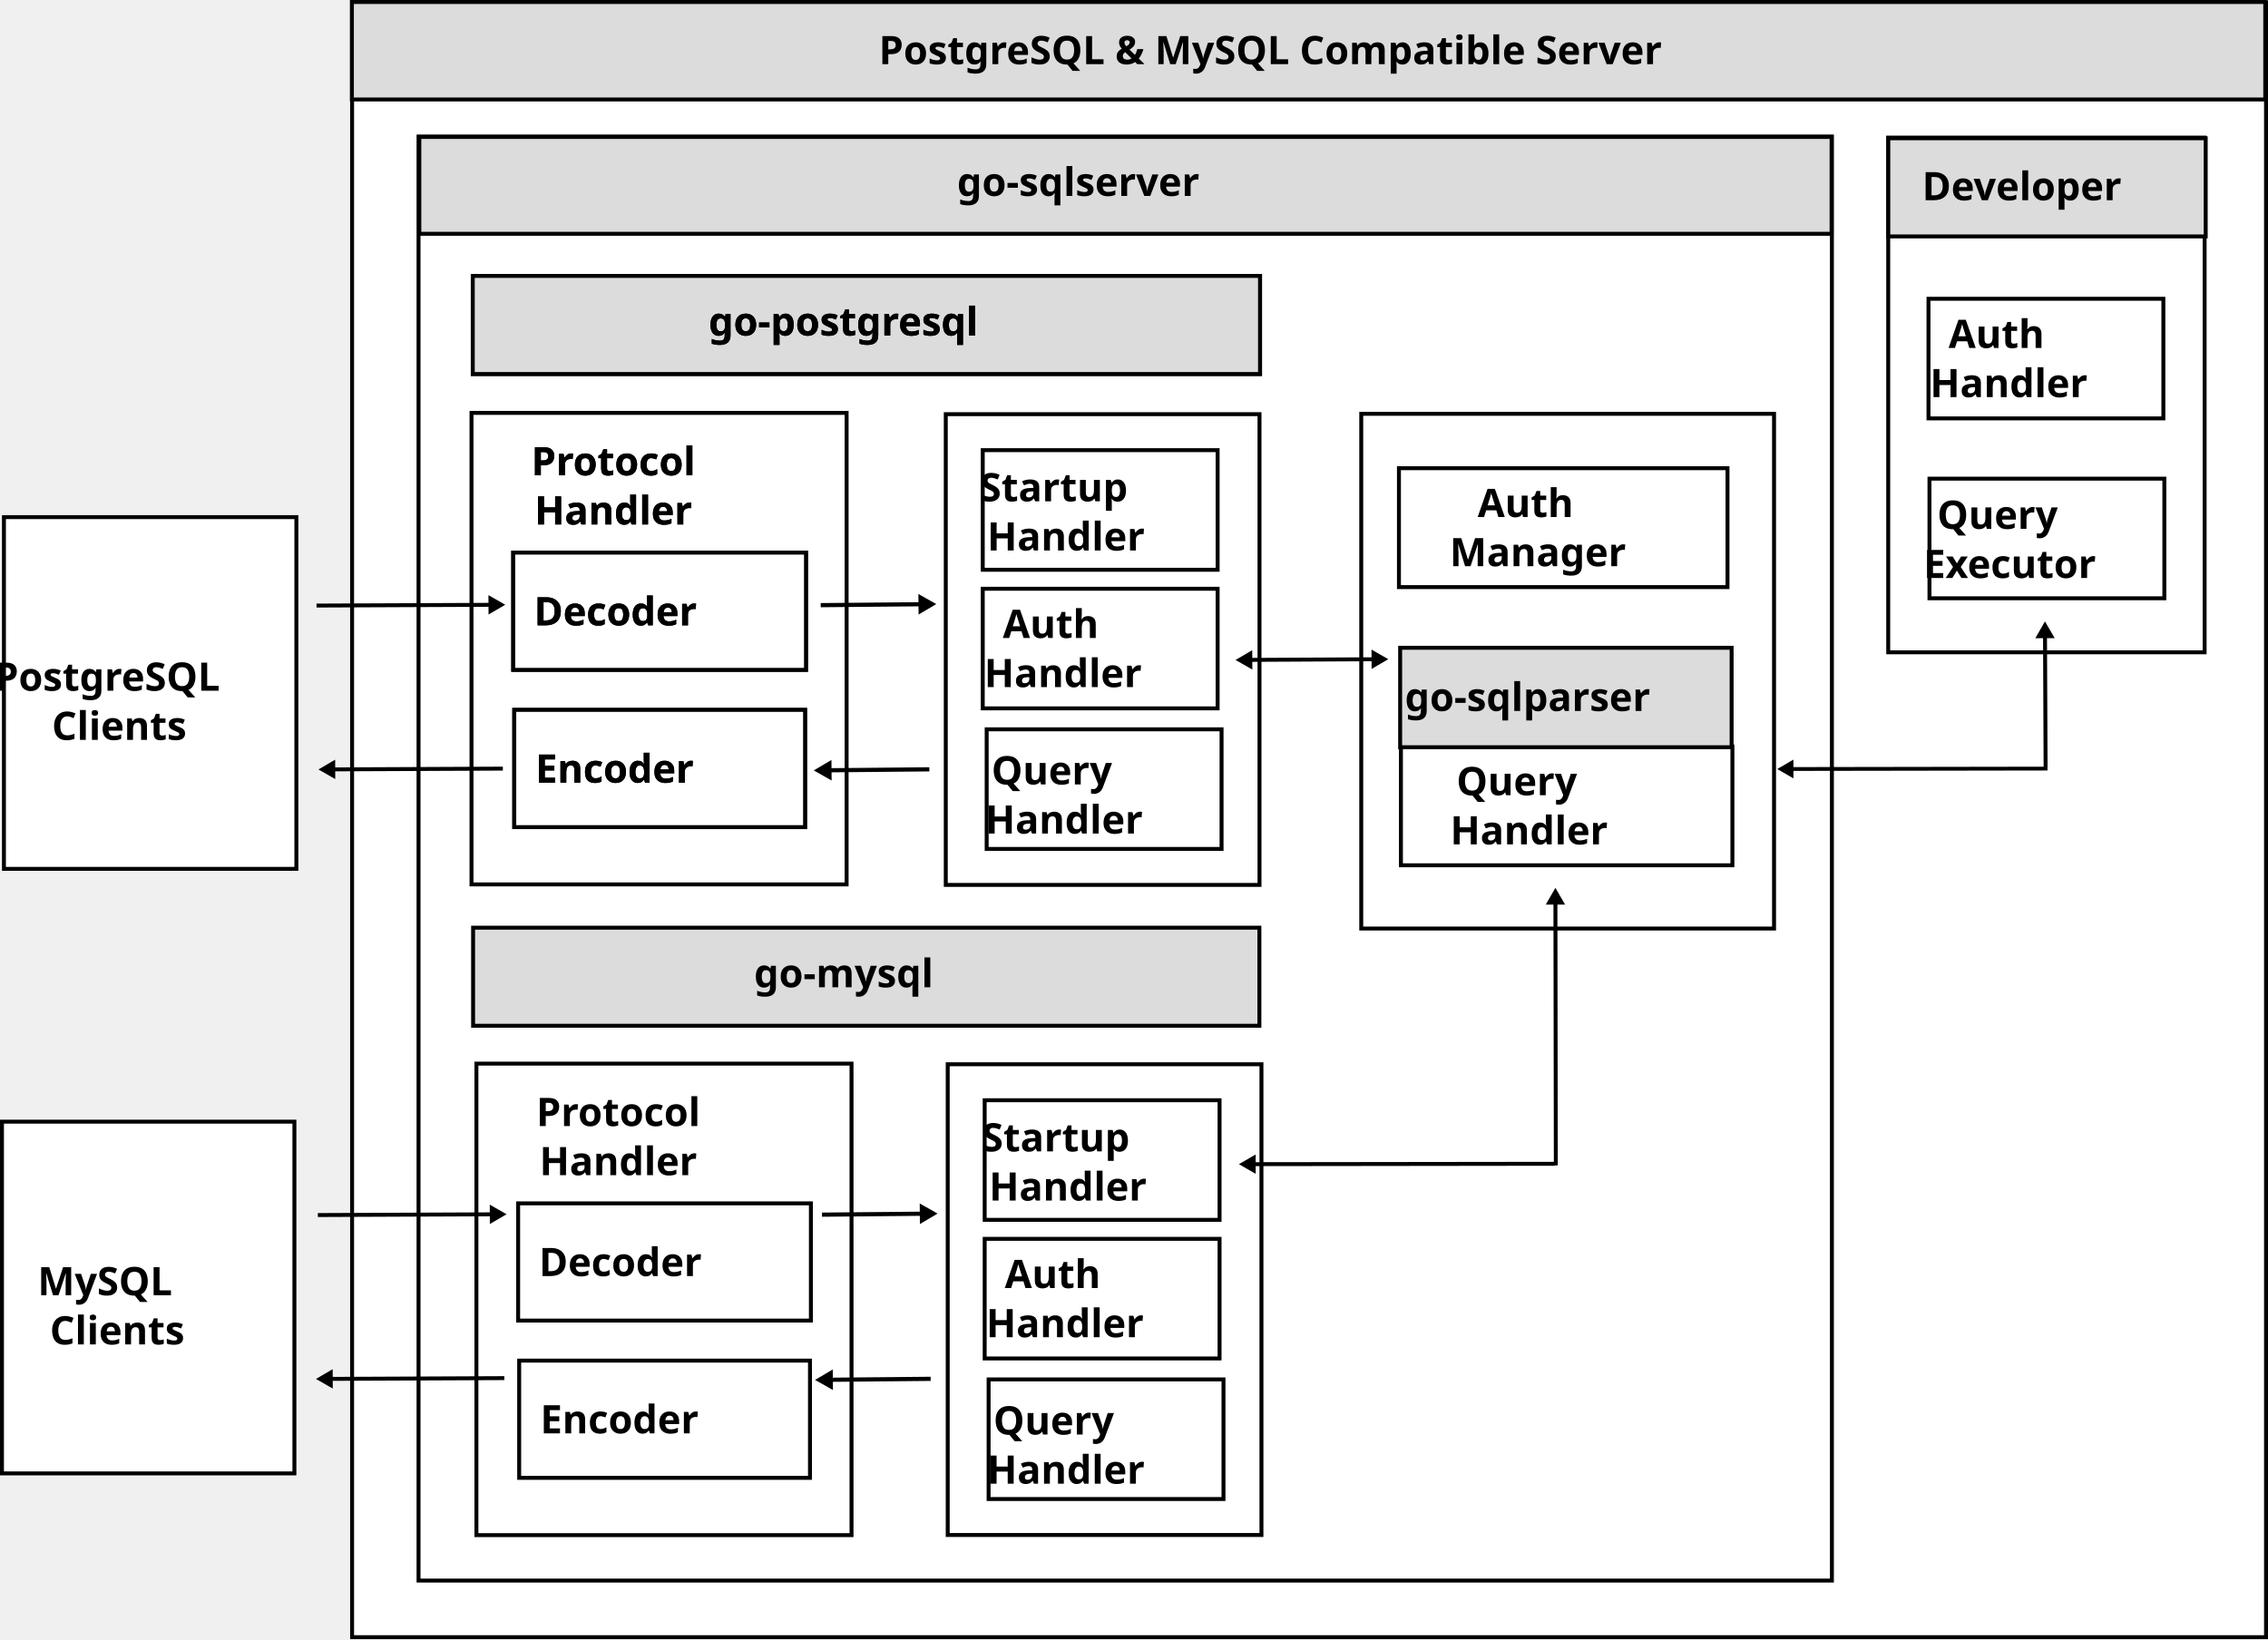
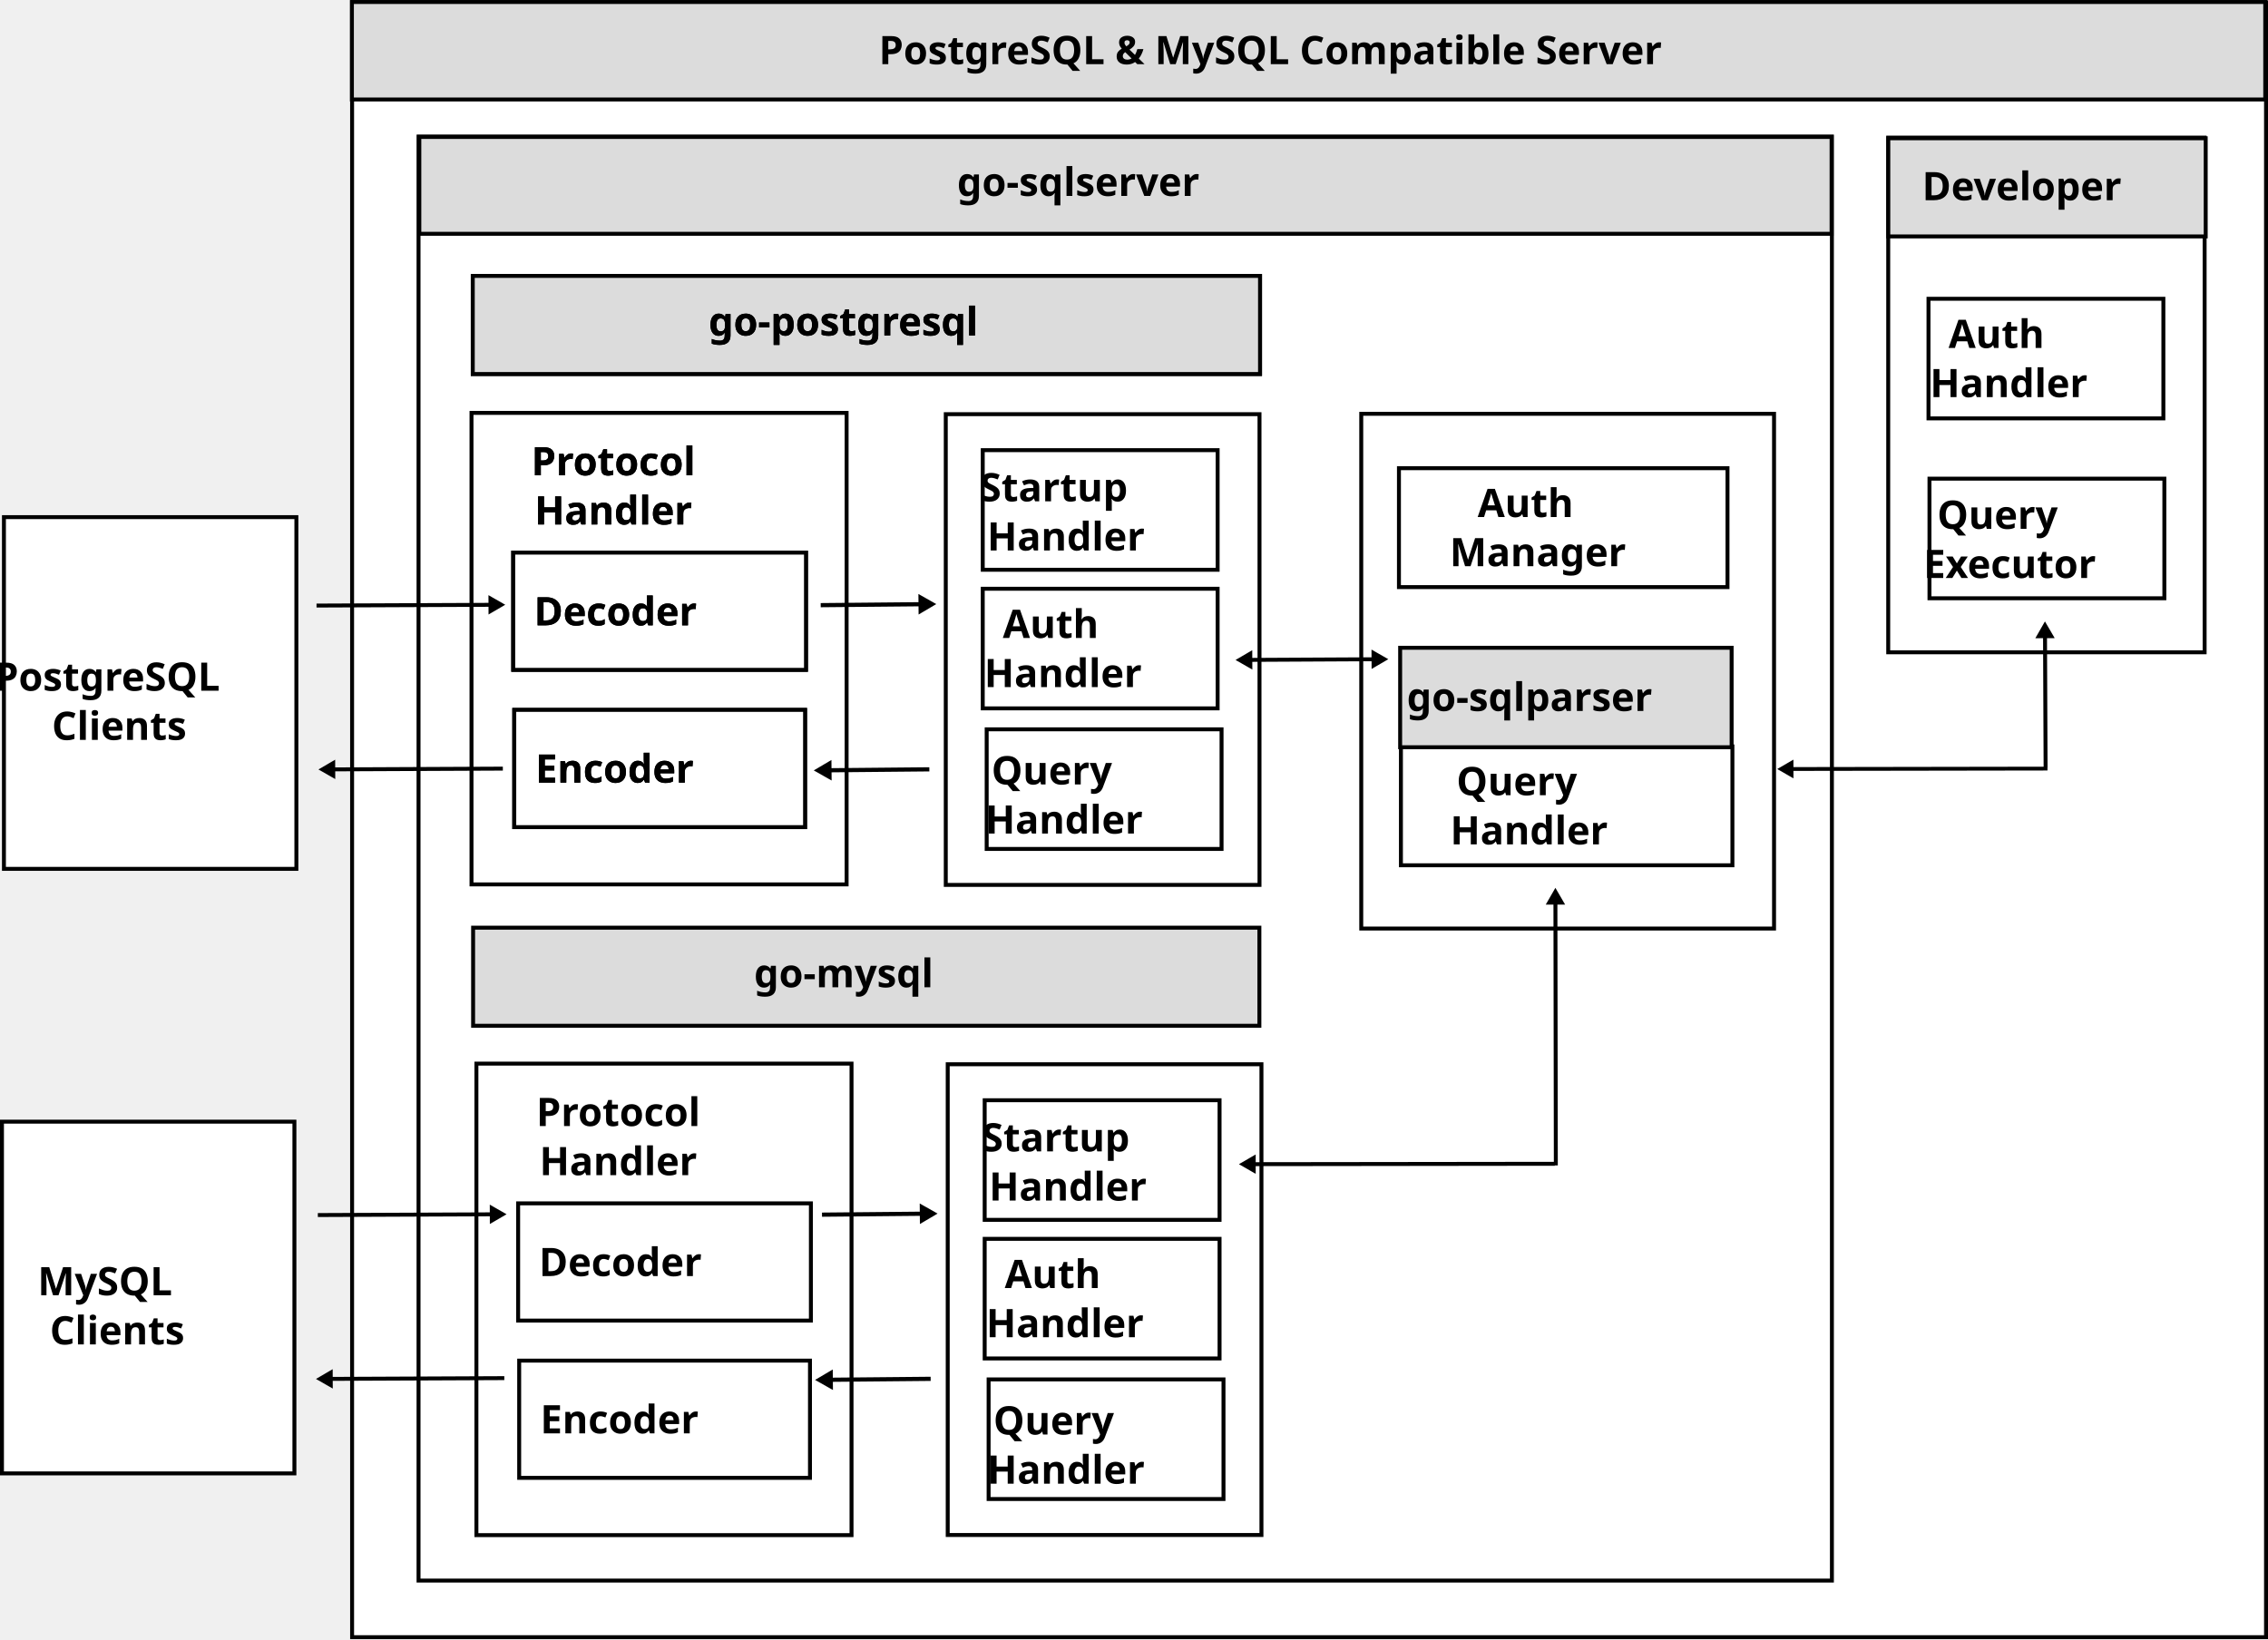
<svg xmlns="http://www.w3.org/2000/svg" width="576.743" height="416.882" id="svg2" version="1.1">
  <defs id="defs4">
    <marker style="overflow:visible" id="TriangleInM" refX="0" refY="0" orient="auto" viewBox="0 0 4.26 4.924" markerWidth="4.26" markerHeight="4.924" preserveAspectRatio="xMidYMid">
      <path transform="scale(-0.4)" style="fill:context-stroke;fill-rule:evenodd;stroke:context-stroke;stroke-width:1pt" d="M 5.77,0 -2.88,5 V -5 Z" id="path18279" />
    </marker>
    <marker style="overflow:visible" id="TriangleOutM" refX="0" refY="0" orient="auto">
      <path transform="scale(0.4)" style="fill:context-stroke;fill-rule:evenodd;stroke:context-stroke;stroke-width:1pt" d="M 5.77,0 -2.88,5 V -5 Z" id="path18288" />
    </marker>
    <linearGradient id="linearGradient5205">
      <stop style="stop-color:#370000;stop-opacity:1;" offset="0" id="stop5207" />
    </linearGradient>
    <linearGradient id="linearGradient5205-7">
      <stop id="stop5207-1" offset="0" style="stop-color:#370000;stop-opacity:1;" />
    </linearGradient>
    <linearGradient id="linearGradient5205-9">
      <stop id="stop5207-5" offset="0" style="stop-color:#370000;stop-opacity:1;" />
    </linearGradient>
    <linearGradient id="linearGradient5205-0">
      <stop id="stop5207-6" offset="0" style="stop-color:#370000;stop-opacity:1;" />
    </linearGradient>
    <linearGradient id="linearGradient5205-1">
      <stop id="stop5207-8" offset="0" style="stop-color:#370000;stop-opacity:1;" />
    </linearGradient>
    <linearGradient id="linearGradient5205-5">
      <stop id="stop5207-4" offset="0" style="stop-color:#370000;stop-opacity:1;" />
    </linearGradient>
    <linearGradient id="linearGradient5205-3">
      <stop id="stop5207-83" offset="0" style="stop-color:#370000;stop-opacity:1;" />
    </linearGradient>
    <marker style="overflow:visible" id="TriangleOutM-9" refX="0" refY="0" orient="auto">
      <path transform="scale(0.4)" style="fill:context-stroke;fill-rule:evenodd;stroke:context-stroke;stroke-width:1pt" d="M 5.77,0 -2.88,5 V -5 Z" id="path18288-3" />
    </marker>
    <marker style="overflow:visible" id="TriangleInM-8" refX="0" refY="0" orient="auto" viewBox="0 0 4.26 4.924" markerWidth="4.26" markerHeight="4.924" preserveAspectRatio="xMidYMid">
      <path transform="scale(-0.4)" style="fill:context-stroke;fill-rule:evenodd;stroke:context-stroke;stroke-width:1pt" d="M 5.77,0 -2.88,5 V -5 Z" id="path18279-0" />
    </marker>
  </defs>
  <g id="layer2" transform="translate(156.4483,51.32281)" style="display:inline">
    <rect y="-50.738" x="-66.912" height="415.798" width="486.706" id="rect9" style="fill:#ffffff;fill-opacity:1;stroke:#000000;stroke-width:1;stroke-miterlimit:2.154;stroke-dasharray:none;stroke-opacity:1" />
    <rect y="-16.325" x="323.719" height="130.901" width="80.459" id="rect4" style="fill:#ffffff;fill-opacity:1;stroke:#000000;stroke-width:1;stroke-miterlimit:2.154;stroke-dasharray:none;stroke-opacity:1" />
    <rect y="-16.592" x="-50.016" height="367.255" width="359.413" id="rect18008" style="fill:#ffffff;fill-opacity:1;stroke:#000000;stroke-width:1;stroke-miterlimit:2.154;stroke-dasharray:none;stroke-opacity:1" />
    <rect y="53.688" x="-36.548" height="119.919" width="95.389" id="rect3109" style="fill:#ffffff;fill-opacity:1;stroke:#000000;stroke-width:1;stroke-miterlimit:2.154;stroke-dasharray:none;stroke-opacity:1" />
    <rect y="18.85" x="-36.224" height="24.947" width="200.197" id="rect3129" style="fill:#dcdcdc;fill-opacity:1;stroke:#000000;stroke-width:1;stroke-miterlimit:2.154;stroke-dasharray:none;stroke-opacity:1" />
    <rect y="80.199" x="-155.448" height="89.455" width="74.367" id="rect3165" style="fill:#ffffff;fill-opacity:1;stroke:#000000;stroke-width:1;stroke-miterlimit:2.154;stroke-dasharray:none;stroke-opacity:1" />
    <rect y="54.014" x="84.058" height="119.722" width="79.78" id="rect14031" style="fill:#ffffff;fill-opacity:1;stroke:#000000;stroke-width:1;stroke-miterlimit:2.154;stroke-dasharray:none;stroke-opacity:1" />
    <rect y="-16.158" x="323.739" height="24.964" width="80.714" id="rect15257" style="fill:#dcdcdc;fill-opacity:1;stroke:#000000;stroke-width:1;stroke-miterlimit:2.154;stroke-dasharray:none;stroke-opacity:1" />
    <rect y="-50.815" x="-66.962" height="24.792" width="486.556" id="rect16225" style="fill:#dcdcdc;fill-opacity:1;stroke:#000000;stroke-width:1;stroke-miterlimit:2.154;stroke-dasharray:none;stroke-opacity:1" />
    <path style="fill:none;stroke:#000000;stroke-width:1.061px;stroke-linecap:butt;stroke-linejoin:miter;stroke-opacity:1;marker-end:url(#TriangleOutM)" d="m 52.253,102.587 26.375,-0.246" id="path18532" />
    <path style="fill:none;stroke:#000000;stroke-width:1;stroke-linecap:butt;stroke-linejoin:miter;stroke-miterlimit:4;stroke-dasharray:none;stroke-opacity:1;marker-end:url(#TriangleOutM)" d="m -75.957,102.687 45.149,-0.191" id="path18618" />
    <rect y="89.226" x="-25.936" height="29.813" width="74.445" id="rect5305" style="fill:#ffffff;fill-opacity:1;stroke:#000000;stroke-width:1;stroke-miterlimit:2.154;stroke-dasharray:none;stroke-opacity:1" />
    <rect y="129.224" x="-25.673" height="29.816" width="73.949" id="rect5315" style="fill:#ffffff;fill-opacity:1;stroke:#000000;stroke-width:1;stroke-miterlimit:2.154;stroke-dasharray:none;stroke-opacity:1" />
    <path style="fill:none;stroke:#000000;stroke-width:1;stroke-linecap:butt;stroke-linejoin:miter;stroke-miterlimit:4;stroke-dasharray:none;stroke-opacity:1;marker-start:url(#TriangleInM)" d="m -72.625,144.358 44.048,-0.198" id="path7881" />
    <path style="fill:none;stroke:#000000;stroke-width:1.061px;stroke-linecap:butt;stroke-linejoin:miter;stroke-opacity:1;marker-start:url(#TriangleInM)" d="m 53.503,144.587 26.375,-0.246" id="path2478" />
    <rect y="63.165" x="93.459" height="30.421" width="59.729" id="rect1" style="fill:#ffffff;fill-opacity:1;stroke:#000000;stroke-width:1;stroke-miterlimit:2.154;stroke-dasharray:none;stroke-opacity:1" />
    <rect y="98.415" x="93.459" height="30.421" width="59.729" id="rect2" style="fill:#ffffff;fill-opacity:1;stroke:#000000;stroke-width:1;stroke-miterlimit:2.154;stroke-dasharray:none;stroke-opacity:1" />
    <rect y="134.165" x="94.459" height="30.421" width="59.729" id="rect3" style="fill:#ffffff;fill-opacity:1;stroke:#000000;stroke-width:1;stroke-miterlimit:2.154;stroke-dasharray:none;stroke-opacity:1" />
    <rect y="24.665" x="333.959" height="30.421" width="59.729" id="rect6" style="fill:#ffffff;fill-opacity:1;stroke:#000000;stroke-width:1;stroke-miterlimit:2.154;stroke-dasharray:none;stroke-opacity:1" />
    <rect y="70.415" x="334.209" height="30.421" width="59.729" id="rect7" style="fill:#ffffff;fill-opacity:1;stroke:#000000;stroke-width:1;stroke-miterlimit:2.154;stroke-dasharray:none;stroke-opacity:1" />
    <rect y="184.613" x="-36.139" height="24.948" width="199.948" id="rect3129-4" style="display:inline;fill:#dcdcdc;fill-opacity:1;stroke:#000000;stroke-width:1;stroke-miterlimit:2.154;stroke-dasharray:none;stroke-opacity:1" />
    <text xml:space="preserve" style="font-style:normal;font-variant:normal;font-weight:normal;font-stretch:normal;line-height:0%;font-family:Arial;-inkscape-font-specification:Arial;text-align:center;letter-spacing:0px;word-spacing:0px;writing-mode:lr-tb;text-anchor:middle;display:inline;fill:#000000;fill-opacity:1;stroke:none;stroke-width:1;stroke-miterlimit:2.154;stroke-dasharray:none" x="66.438" y="199.763" id="text3131-9">
      <tspan y="199.763" x="66.438" id="tspan3133-7" style="font-style:normal;font-variant:normal;font-weight:bold;font-stretch:normal;font-size:10px;line-height:1.25;font-family:'Source Code Pro';-inkscape-font-specification:'Source Code Pro Bold';stroke-width:1;stroke-miterlimit:2.154;stroke-dasharray:none">go-mysql</tspan>
    </text>
    <rect y="219.35" x="84.552" height="119.722" width="79.78" id="rect14031-1" style="display:inline;fill:#ffffff;fill-opacity:1;stroke:#000000;stroke-width:1;stroke-miterlimit:2.154;stroke-dasharray:none;stroke-opacity:1" />
    <rect y="228.501" x="93.952" height="30.421" width="59.729" id="rect1-7" style="display:inline;fill:#ffffff;fill-opacity:1;stroke:#000000;stroke-width:1;stroke-miterlimit:2.154;stroke-dasharray:none;stroke-opacity:1" />
    <rect y="263.751" x="93.952" height="30.421" width="59.729" id="rect2-2" style="display:inline;fill:#ffffff;fill-opacity:1;stroke:#000000;stroke-width:1;stroke-miterlimit:2.154;stroke-dasharray:none;stroke-opacity:1" />
    <rect y="299.501" x="94.952" height="30.421" width="59.729" id="rect3-3" style="display:inline;fill:#ffffff;fill-opacity:1;stroke:#000000;stroke-width:1;stroke-miterlimit:2.154;stroke-dasharray:none;stroke-opacity:1" />
    <text id="text3125-6" y="241.513" x="122.92" style="font-style:normal;font-variant:normal;font-weight:bold;font-stretch:normal;line-height:0%;font-family:'Source Code Pro';-inkscape-font-specification:'Source Code Pro Bold';text-align:center;letter-spacing:0px;word-spacing:0px;writing-mode:lr-tb;text-anchor:middle;display:inline;fill:#000000;fill-opacity:1;stroke:none;stroke-width:1;stroke-miterlimit:2.154;stroke-dasharray:none" xml:space="preserve">
      <tspan id="tspan3127-5" y="241.513" x="122.92" style="font-size:10px;line-height:1.25">Startup</tspan>
      <tspan y="254.013" x="122.92" style="font-size:10px;line-height:1.25" id="tspan12849-5">Handler</tspan>
    </text>
    <text id="text2-8" y="276.263" x="122.17" style="font-style:normal;font-variant:normal;font-weight:bold;font-stretch:normal;line-height:0%;font-family:'Source Code Pro';-inkscape-font-specification:'Source Code Pro Bold';text-align:center;letter-spacing:0px;word-spacing:0px;writing-mode:lr-tb;text-anchor:middle;display:inline;fill:#000000;fill-opacity:1;stroke:none;stroke-width:1;stroke-miterlimit:2.154;stroke-dasharray:none" xml:space="preserve">
      <tspan id="tspan1-1" y="276.263" x="122.17" style="font-size:10px;line-height:1.25">Auth</tspan>
      <tspan y="288.763" x="122.17" style="font-size:10px;line-height:1.25" id="tspan2-4">Handler</tspan>
    </text>
    <text id="text4-7" y="313.513" x="122.42" style="font-style:normal;font-variant:normal;font-weight:bold;font-stretch:normal;line-height:0%;font-family:'Source Code Pro';-inkscape-font-specification:'Source Code Pro Bold';text-align:center;letter-spacing:0px;word-spacing:0px;writing-mode:lr-tb;text-anchor:middle;display:inline;fill:#000000;fill-opacity:1;stroke:none;stroke-width:1;stroke-miterlimit:2.154;stroke-dasharray:none" xml:space="preserve">
      <tspan id="tspan3-1" y="313.513" x="122.42" style="font-size:10px;line-height:1.25">Query</tspan>
      <tspan y="326.013" x="122.42" style="font-size:10px;line-height:1.25" id="tspan4-3">Handler</tspan>
    </text>
    <rect y="89.226" x="-25.936" height="29.813" width="74.445" id="rect5" style="fill:#ffffff;fill-opacity:1;stroke:#000000;stroke-width:1;stroke-miterlimit:2.154;stroke-dasharray:none;stroke-opacity:1" />
    <rect y="129.224" x="-25.673" height="29.816" width="73.949" id="rect8" style="fill:#ffffff;fill-opacity:1;stroke:#000000;stroke-width:1;stroke-miterlimit:2.154;stroke-dasharray:none;stroke-opacity:1" />
    <rect y="219.188" x="-35.298" height="119.919" width="95.389" id="rect22" style="fill:#ffffff;fill-opacity:1;stroke:#000000;stroke-width:1;stroke-miterlimit:2.154;stroke-dasharray:none;stroke-opacity:1" />
    <rect y="254.726" x="-24.686" height="29.813" width="74.445" id="rect23" style="fill:#ffffff;fill-opacity:1;stroke:#000000;stroke-width:1;stroke-miterlimit:2.154;stroke-dasharray:none;stroke-opacity:1" />
    <rect y="294.724" x="-24.423" height="29.816" width="73.949" id="rect24" style="fill:#ffffff;fill-opacity:1;stroke:#000000;stroke-width:1;stroke-miterlimit:2.154;stroke-dasharray:none;stroke-opacity:1" />
    <path style="display:inline;fill:none;stroke:#000000;stroke-width:1.061px;stroke-linecap:butt;stroke-linejoin:miter;stroke-opacity:1;marker-end:url(#TriangleOutM-9)" d="m 52.587,257.601 26.375,-0.246" id="path18532-9" />
    <path style="display:inline;fill:none;stroke:#000000;stroke-width:1;stroke-linecap:butt;stroke-linejoin:miter;stroke-miterlimit:4;stroke-dasharray:none;stroke-opacity:1;marker-end:url(#TriangleOutM-9)" d="m -75.622,257.7 45.149,-0.191" id="path18618-0" />
    <path style="display:inline;fill:none;stroke:#000000;stroke-width:1;stroke-linecap:butt;stroke-linejoin:miter;stroke-miterlimit:4;stroke-dasharray:none;stroke-opacity:1;marker-start:url(#TriangleInM-8)" d="m -73.257,299.371 45.053,-0.195" id="path7881-2" />
    <path style="display:inline;fill:none;stroke:#000000;stroke-width:1.061px;stroke-linecap:butt;stroke-linejoin:miter;stroke-opacity:1;marker-start:url(#TriangleInM-8)" d="m 53.837,299.601 26.375,-0.246" id="path2478-7" />
    <rect y="233.949" x="-155.948" height="89.455" width="74.367" id="rect33" style="fill:#ffffff;fill-opacity:1;stroke:#000000;stroke-width:1;stroke-miterlimit:2.154;stroke-dasharray:none;stroke-opacity:1" />
    <rect y="18.85" x="-36.224" height="24.947" width="200.197" id="rect35" style="fill:#dcdcdc;fill-opacity:1;stroke:#000000;stroke-width:1;stroke-miterlimit:2.154;stroke-dasharray:none;stroke-opacity:1" />
    <rect y="53.919" x="189.713" height="130.912" width="104.971" id="rect36" style="fill:#ffffff;fill-opacity:1;stroke:#000000;stroke-width:1;stroke-miterlimit:2.154;stroke-dasharray:none;stroke-opacity:1" />
    <rect y="67.754" x="199.298" height="30.241" width="83.55" id="rect38" style="fill:#ffffff;fill-opacity:1;stroke:#000000;stroke-width:1;stroke-miterlimit:2.154;stroke-dasharray:none;stroke-opacity:1" />
    <rect y="138.507" x="199.801" height="30.236" width="84.295" id="rect39" style="fill:#ffffff;fill-opacity:1;stroke:#000000;stroke-width:1;stroke-miterlimit:2.154;stroke-dasharray:none;stroke-opacity:1" />
    <rect y="113.426" x="199.603" height="25.295" width="84.295" id="rect44" style="fill:#dcdcdc;fill-opacity:1;stroke:#000000;stroke-width:1;stroke-miterlimit:2.154;stroke-dasharray:none;stroke-opacity:1" />
    <rect y="-16.49" x="-49.814" height="24.628" width="359.128" id="rect45" style="fill:#dcdcdc;fill-opacity:1;stroke:#000000;stroke-width:1;stroke-miterlimit:2.154;stroke-dasharray:none;stroke-opacity:1" />
    <path style="fill:none;stroke:#000000;stroke-width:1;stroke-linecap:butt;stroke-linejoin:miter;stroke-dasharray:none;stroke-opacity:1;marker-start:url(#TriangleInM);marker-end:url(#TriangleOutM)" d="m 160.588,116.511 33.163,-0.17" id="path18616" />
    <path style="fill:none;stroke:#000000;stroke-width:1;stroke-linecap:butt;stroke-linejoin:miter;stroke-dasharray:none;stroke-opacity:1;marker-start:url(#TriangleInM)" d="m 161.449,244.758 77.483,-0.096" id="path46" />
    <path style="fill:none;stroke:#000000;stroke-width:1;stroke-linecap:butt;stroke-linejoin:miter;stroke-dasharray:none;stroke-opacity:1;marker-end:url(#TriangleOutM)" d="m 239.193,245.077 -0.106,-67.755" id="path1" />
    <path style="fill:none;stroke:#000000;stroke-width:0.967;stroke-linecap:butt;stroke-linejoin:miter;stroke-dasharray:none;stroke-opacity:1;marker-start:url(#TriangleInM)" d="m 298.242,144.258 65.976,-0.105" id="path2" />
    <path style="fill:none;stroke:#000000;stroke-width:1;stroke-linecap:butt;stroke-linejoin:miter;stroke-dasharray:none;stroke-opacity:1;marker-end:url(#TriangleOutM)" d="m 363.739,143.935 -0.153,-34.371" id="path3" />
  </g>
  <g id="layer1" transform="translate(-29.55171,-147.0394)" style="display:inline">
    <text xml:space="preserve" style="font-style:normal;font-variant:normal;font-weight:bold;font-stretch:normal;line-height:0%;font-family:'Source Code Pro';-inkscape-font-specification:'Source Code Pro Bold';text-align:center;letter-spacing:0px;word-spacing:0px;writing-mode:lr-tb;text-anchor:middle;fill:#000000;fill-opacity:1;stroke:none;stroke-width:1;stroke-miterlimit:2.154;stroke-dasharray:none" x="196.456" y="267.921" id="text3115">
      <tspan x="196.456" y="267.921" style="font-size:10px;line-height:1.25" id="tspan6185">Protocol</tspan>
      <tspan x="196.456" y="280.421" style="font-size:10px;line-height:1.25" id="tspan13">Handler</tspan>
      <tspan x="196.456" y="292.921" style="font-size:10px;line-height:1.25" id="tspan11643" />
      <tspan x="196.456" y="299.746" style="font-size:10px;line-height:1.25" id="tspan5357" />
    </text>
    <text id="text3125" y="274.539" x="308.426" style="font-style:normal;font-variant:normal;font-weight:bold;font-stretch:normal;line-height:0%;font-family:'Source Code Pro';-inkscape-font-specification:'Source Code Pro Bold';text-align:center;letter-spacing:0px;word-spacing:0px;writing-mode:lr-tb;text-anchor:middle;fill:#000000;fill-opacity:1;stroke:none;stroke-width:1;stroke-miterlimit:2.154;stroke-dasharray:none" xml:space="preserve">
      <tspan id="tspan3127" y="274.539" x="308.426" style="font-size:10px;line-height:1.25">Startup</tspan>
      <tspan y="287.039" x="308.426" style="font-size:10px;line-height:1.25" id="tspan12849">Handler</tspan>
    </text>
    <text xml:space="preserve" style="font-style:normal;font-variant:normal;font-weight:normal;font-stretch:normal;line-height:0%;font-family:Arial;-inkscape-font-specification:Arial;text-align:center;letter-spacing:0px;word-spacing:0px;writing-mode:lr-tb;text-anchor:middle;fill:#000000;fill-opacity:1;stroke:none;stroke-width:1;stroke-miterlimit:2.154;stroke-dasharray:none" x="252.353" y="232.362" id="text3131">
      <tspan y="232.362" x="252.353" id="tspan3133" style="font-style:normal;font-variant:normal;font-weight:bold;font-stretch:normal;font-size:10px;line-height:1.25;font-family:'Source Code Pro';-inkscape-font-specification:'Source Code Pro Bold';stroke-width:1;stroke-miterlimit:2.154;stroke-dasharray:none">go-postgresql</tspan>
    </text>
    <text xml:space="preserve" style="font-style:normal;font-variant:normal;font-weight:bold;font-stretch:normal;line-height:0%;font-family:'Source Code Pro';-inkscape-font-specification:'Source Code Pro Bold';text-align:center;letter-spacing:0px;word-spacing:0px;writing-mode:lr-tb;text-anchor:middle;fill:#000000;fill-opacity:1;stroke:none;stroke-width:1;stroke-miterlimit:2.154;stroke-dasharray:none" x="67.662" y="322.715" id="text3169">
      <tspan x="67.662" y="322.715" id="tspan3167" style="font-size:10px;line-height:1.25">PostgreSQL</tspan>
      <tspan x="67.662" y="335.215" style="font-size:10px;line-height:1.25" id="tspan4611">Clients</tspan>
    </text>
    <text xml:space="preserve" style="font-style:normal;font-variant:normal;font-weight:normal;font-stretch:normal;line-height:0%;font-family:Arial;-inkscape-font-specification:Arial;text-align:center;letter-spacing:0px;word-spacing:0px;writing-mode:lr-tb;text-anchor:middle;fill:#000000;fill-opacity:1;stroke:none;stroke-width:1;stroke-miterlimit:2.154;stroke-dasharray:none" x="552.029" y="197.965" id="text15261">
      <tspan y="197.965" x="552.029" id="tspan15259" style="font-style:normal;font-variant:normal;font-weight:bold;font-stretch:normal;font-size:10px;line-height:1.25;font-family:'Source Code Pro';-inkscape-font-specification:'Source Code Pro Bold';stroke-width:1;stroke-miterlimit:2.154;stroke-dasharray:none">Developer</tspan>
    </text>
    <text xml:space="preserve" style="font-style:normal;font-variant:normal;font-weight:normal;font-stretch:normal;line-height:0%;font-family:Arial;-inkscape-font-specification:Arial;text-align:center;letter-spacing:0px;word-spacing:0px;writing-mode:lr-tb;text-anchor:middle;fill:#000000;fill-opacity:1;stroke:none;stroke-width:1;stroke-miterlimit:2.154;stroke-dasharray:none" x="360.941" y="163.362" id="text16229">
      <tspan y="163.362" x="360.941" id="tspan16227" style="font-style:normal;font-variant:normal;font-weight:bold;font-stretch:normal;font-size:10px;line-height:1.25;font-family:'Source Code Pro';-inkscape-font-specification:'Source Code Pro Bold';stroke-width:1;stroke-miterlimit:2.154;stroke-dasharray:none">PostgreSQL &amp; MySQL Compatible Server</tspan>
    </text>
    <text xml:space="preserve" style="font-style:normal;font-variant:normal;font-weight:bold;font-stretch:normal;line-height:0%;font-family:'Source Code Pro';-inkscape-font-specification:'Source Code Pro Bold';text-align:center;letter-spacing:0px;word-spacing:0px;writing-mode:lr-tb;text-anchor:middle;fill:#000000;fill-opacity:1;stroke:none;stroke-width:1;stroke-miterlimit:2.154;stroke-dasharray:none" x="196.985" y="293.583" id="text5313">
      <tspan x="196.985" y="293.583" style="font-size:10px;line-height:1.25" id="tspan5307" />
      <tspan x="196.985" y="306.083" style="font-size:10px;line-height:1.25" id="tspan5309">Decoder</tspan>
      <tspan x="196.985" y="312.907" style="font-size:10px;line-height:1.25" id="tspan5311" />
    </text>
    <text xml:space="preserve" style="font-style:normal;font-variant:normal;font-weight:bold;font-stretch:normal;line-height:0%;font-family:'Source Code Pro';-inkscape-font-specification:'Source Code Pro Bold';text-align:center;letter-spacing:0px;word-spacing:0px;writing-mode:lr-tb;text-anchor:middle;fill:#000000;fill-opacity:1;stroke:none;stroke-width:1;stroke-miterlimit:2.154;stroke-dasharray:none" x="196.75" y="333.583" id="text5323">
      <tspan x="196.75" y="333.583" style="font-size:10px;line-height:1.25" id="tspan5317" />
      <tspan x="196.75" y="346.083" style="font-size:10px;line-height:1.25" id="tspan5319">Encoder</tspan>
      <tspan x="196.75" y="352.907" style="font-size:10px;line-height:1.25" id="tspan5321" />
    </text>
    <text id="text2" y="309.289" x="307.676" style="font-style:normal;font-variant:normal;font-weight:bold;font-stretch:normal;line-height:0%;font-family:'Source Code Pro';-inkscape-font-specification:'Source Code Pro Bold';text-align:center;letter-spacing:0px;word-spacing:0px;writing-mode:lr-tb;text-anchor:middle;fill:#000000;fill-opacity:1;stroke:none;stroke-width:1;stroke-miterlimit:2.154;stroke-dasharray:none" xml:space="preserve">
      <tspan id="tspan1" y="309.289" x="307.676" style="font-size:10px;line-height:1.25">Auth</tspan>
      <tspan y="321.789" x="307.676" style="font-size:10px;line-height:1.25" id="tspan2">Handler</tspan>
    </text>
    <text id="text4" y="346.539" x="307.926" style="font-style:normal;font-variant:normal;font-weight:bold;font-stretch:normal;line-height:0%;font-family:'Source Code Pro';-inkscape-font-specification:'Source Code Pro Bold';text-align:center;letter-spacing:0px;word-spacing:0px;writing-mode:lr-tb;text-anchor:middle;fill:#000000;fill-opacity:1;stroke:none;stroke-width:1;stroke-miterlimit:2.154;stroke-dasharray:none" xml:space="preserve">
      <tspan id="tspan3" y="346.539" x="307.926" style="font-size:10px;line-height:1.25">Query</tspan>
      <tspan y="359.039" x="307.926" style="font-size:10px;line-height:1.25" id="tspan4">Handler</tspan>
    </text>
    <text id="text10" y="235.539" x="548.177" style="font-style:normal;font-variant:normal;font-weight:bold;font-stretch:normal;line-height:0%;font-family:'Source Code Pro';-inkscape-font-specification:'Source Code Pro Bold';text-align:center;letter-spacing:0px;word-spacing:0px;writing-mode:lr-tb;text-anchor:middle;fill:#000000;fill-opacity:1;stroke:none;stroke-width:1;stroke-miterlimit:2.154;stroke-dasharray:none" xml:space="preserve">
      <tspan id="tspan9" y="235.539" x="548.177" style="font-size:10px;line-height:1.25">Auth</tspan>
      <tspan y="248.039" x="548.177" style="font-size:10px;line-height:1.25" id="tspan10">Handler</tspan>
    </text>
    <text id="text12" y="281.539" x="548.427" style="font-style:normal;font-variant:normal;font-weight:bold;font-stretch:normal;line-height:0%;font-family:'Source Code Pro';-inkscape-font-specification:'Source Code Pro Bold';text-align:center;letter-spacing:0px;word-spacing:0px;writing-mode:lr-tb;text-anchor:middle;fill:#000000;fill-opacity:1;stroke:none;stroke-width:1;stroke-miterlimit:2.154;stroke-dasharray:none" xml:space="preserve">
      <tspan id="tspan11" y="281.539" x="548.427" style="font-size:10px;line-height:1.25">Query</tspan>
      <tspan y="294.039" x="548.427" style="font-size:10px;line-height:1.25" id="tspan12">Executor</tspan>
    </text>
    <text xml:space="preserve" style="font-style:normal;font-variant:normal;font-weight:bold;font-stretch:normal;line-height:0%;font-family:'Source Code Pro';-inkscape-font-specification:'Source Code Pro Bold';text-align:center;letter-spacing:0px;word-spacing:0px;writing-mode:lr-tb;text-anchor:middle;fill:#000000;fill-opacity:1;stroke:none;stroke-width:1;stroke-miterlimit:2.154;stroke-dasharray:none" x="196.456" y="267.921" id="text16">
      <tspan x="196.456" y="267.921" style="font-size:10px;line-height:1.25" id="tspan8">Protocol</tspan>
      <tspan x="196.456" y="280.421" style="font-size:10px;line-height:1.25" id="tspan14">Handler</tspan>
      <tspan x="196.456" y="292.921" style="font-size:10px;line-height:1.25" id="tspan15" />
      <tspan x="196.456" y="299.746" style="font-size:10px;line-height:1.25" id="tspan16" />
    </text>
    <text xml:space="preserve" style="font-style:normal;font-variant:normal;font-weight:bold;font-stretch:normal;line-height:0%;font-family:'Source Code Pro';-inkscape-font-specification:'Source Code Pro Bold';text-align:center;letter-spacing:0px;word-spacing:0px;writing-mode:lr-tb;text-anchor:middle;fill:#000000;fill-opacity:1;stroke:none;stroke-width:1;stroke-miterlimit:2.154;stroke-dasharray:none" x="196.985" y="293.583" id="text19">
      <tspan x="196.985" y="293.583" style="font-size:10px;line-height:1.25" id="tspan17" />
      <tspan x="196.985" y="306.083" style="font-size:10px;line-height:1.25" id="tspan18">Decoder</tspan>
      <tspan x="196.985" y="312.907" style="font-size:10px;line-height:1.25" id="tspan19" />
    </text>
    <text xml:space="preserve" style="font-style:normal;font-variant:normal;font-weight:bold;font-stretch:normal;line-height:0%;font-family:'Source Code Pro';-inkscape-font-specification:'Source Code Pro Bold';text-align:center;letter-spacing:0px;word-spacing:0px;writing-mode:lr-tb;text-anchor:middle;fill:#000000;fill-opacity:1;stroke:none;stroke-width:1;stroke-miterlimit:2.154;stroke-dasharray:none" x="196.75" y="333.583" id="text22">
      <tspan x="196.75" y="333.583" style="font-size:10px;line-height:1.25" id="tspan20" />
      <tspan x="196.75" y="346.083" style="font-size:10px;line-height:1.25" id="tspan21">Encoder</tspan>
      <tspan x="196.75" y="352.907" style="font-size:10px;line-height:1.25" id="tspan22" />
    </text>
    <text xml:space="preserve" style="font-style:normal;font-variant:normal;font-weight:bold;font-stretch:normal;line-height:0%;font-family:'Source Code Pro';-inkscape-font-specification:'Source Code Pro Bold';text-align:center;letter-spacing:0px;word-spacing:0px;writing-mode:lr-tb;text-anchor:middle;fill:#000000;fill-opacity:1;stroke:none;stroke-width:1;stroke-miterlimit:2.154;stroke-dasharray:none" x="197.706" y="433.421" id="text27">
      <tspan x="197.706" y="433.421" style="font-size:10px;line-height:1.25" id="tspan24">Protocol</tspan>
      <tspan x="197.706" y="445.921" style="font-size:10px;line-height:1.25" id="tspan25">Handler</tspan>
      <tspan x="197.706" y="458.421" style="font-size:10px;line-height:1.25" id="tspan26" />
      <tspan x="197.706" y="465.246" style="font-size:10px;line-height:1.25" id="tspan27" />
    </text>
    <text xml:space="preserve" style="font-style:normal;font-variant:normal;font-weight:bold;font-stretch:normal;line-height:0%;font-family:'Source Code Pro';-inkscape-font-specification:'Source Code Pro Bold';text-align:center;letter-spacing:0px;word-spacing:0px;writing-mode:lr-tb;text-anchor:middle;fill:#000000;fill-opacity:1;stroke:none;stroke-width:1;stroke-miterlimit:2.154;stroke-dasharray:none" x="198.235" y="459.083" id="text30">
      <tspan x="198.235" y="459.083" style="font-size:10px;line-height:1.25" id="tspan28" />
      <tspan x="198.235" y="471.583" style="font-size:10px;line-height:1.25" id="tspan29">Decoder</tspan>
      <tspan x="198.235" y="478.407" style="font-size:10px;line-height:1.25" id="tspan30" />
    </text>
    <text xml:space="preserve" style="font-style:normal;font-variant:normal;font-weight:bold;font-stretch:normal;line-height:0%;font-family:'Source Code Pro';-inkscape-font-specification:'Source Code Pro Bold';text-align:center;letter-spacing:0px;word-spacing:0px;writing-mode:lr-tb;text-anchor:middle;fill:#000000;fill-opacity:1;stroke:none;stroke-width:1;stroke-miterlimit:2.154;stroke-dasharray:none" x="198" y="499.083" id="text33">
      <tspan x="198" y="499.083" style="font-size:10px;line-height:1.25" id="tspan31" />
      <tspan x="198" y="511.583" style="font-size:10px;line-height:1.25" id="tspan32">Encoder</tspan>
      <tspan x="198" y="518.407" style="font-size:10px;line-height:1.25" id="tspan33" />
    </text>
    <text xml:space="preserve" style="font-style:normal;font-variant:normal;font-weight:bold;font-stretch:normal;line-height:0%;font-family:'Source Code Pro';-inkscape-font-specification:'Source Code Pro Bold';text-align:center;letter-spacing:0px;word-spacing:0px;writing-mode:lr-tb;text-anchor:middle;fill:#000000;fill-opacity:1;stroke:none;stroke-width:1;stroke-miterlimit:2.154;stroke-dasharray:none" x="67.162" y="476.465" id="text35">
      <tspan x="67.162" y="476.465" id="tspan34" style="font-size:10px;line-height:1.25">MySQL</tspan>
      <tspan x="67.162" y="488.965" style="font-size:10px;line-height:1.25" id="tspan35">Clients</tspan>
    </text>
    <text xml:space="preserve" style="font-style:normal;font-variant:normal;font-weight:normal;font-stretch:normal;line-height:0%;font-family:Arial;-inkscape-font-specification:Arial;text-align:center;letter-spacing:0px;word-spacing:0px;writing-mode:lr-tb;text-anchor:middle;fill:#000000;fill-opacity:1;stroke:none;stroke-width:1;stroke-miterlimit:2.154;stroke-dasharray:none" x="252.353" y="232.362" id="text36">
      <tspan y="232.362" x="252.353" id="tspan36" style="font-style:normal;font-variant:normal;font-weight:bold;font-stretch:normal;font-size:10px;line-height:1.25;font-family:'Source Code Pro';-inkscape-font-specification:'Source Code Pro Bold';stroke-width:1;stroke-miterlimit:2.154;stroke-dasharray:none">go-postgresql</tspan>
    </text>
    <text id="text42" y="278.539" x="428.426" style="font-style:normal;font-variant:normal;font-weight:bold;font-stretch:normal;line-height:0%;font-family:'Source Code Pro';-inkscape-font-specification:'Source Code Pro Bold';text-align:center;letter-spacing:0px;word-spacing:0px;writing-mode:lr-tb;text-anchor:middle;fill:#000000;fill-opacity:1;stroke:none;stroke-width:1;stroke-miterlimit:2.154;stroke-dasharray:none" xml:space="preserve">
      <tspan id="tspan41" y="278.539" x="428.426" style="font-size:10px;line-height:1.25">Auth</tspan>
      <tspan y="291.039" x="428.426" style="font-size:10px;line-height:1.25" id="tspan42">Manager</tspan>
    </text>
    <text id="text44" y="349.289" x="426.176" style="font-style:normal;font-variant:normal;font-weight:bold;font-stretch:normal;line-height:0%;font-family:'Source Code Pro';-inkscape-font-specification:'Source Code Pro Bold';text-align:center;letter-spacing:0px;word-spacing:0px;writing-mode:lr-tb;text-anchor:middle;fill:#000000;fill-opacity:1;stroke:none;stroke-width:1;stroke-miterlimit:2.154;stroke-dasharray:none" xml:space="preserve">
      <tspan id="tspan43" y="349.289" x="426.176" style="font-size:10px;line-height:1.25">Query</tspan>
      <tspan y="361.789" x="426.176" style="font-size:10px;line-height:1.25" id="tspan44">Handler</tspan>
    </text>
-     <text xml:space="preserve" style="font-style:normal;font-variant:normal;font-weight:normal;font-stretch:normal;line-height:0%;font-family:Arial;-inkscape-font-specification:Arial;text-align:center;letter-spacing:0px;word-spacing:0px;writing-mode:lr-tb;text-anchor:middle;fill:#000000;fill-opacity:1;stroke:none;stroke-width:1;stroke-miterlimit:2.154;stroke-dasharray:none" x="426.353" y="327.862" id="text45">
-       <tspan y="327.862" x="426.353" id="tspan45" style="font-style:normal;font-variant:normal;font-weight:bold;font-stretch:normal;font-size:10px;line-height:1.25;font-family:'Source Code Pro';-inkscape-font-specification:'Source Code Pro Bold';stroke-width:1;stroke-miterlimit:2.154;stroke-dasharray:none">go-sqlparser</tspan>
+     <text xml:space="preserve" style="font-style:normal;font-variant:normal;font-weight:normal;font-stretch:normal;line-height:0%;font-family:Arial;-inkscape-font-specification:Arial;text-align:center;letter-spacing:0px;word-spacing:0px;writing-mode:lr-tb;text-anchor:middle;fill:#000000;fill-opacity:1;stroke:none;stroke-width:1;stroke-miterlimit:2.154;stroke-dasharray:none" x="426.853" y="327.862" id="text45">
+       <tspan y="327.862" x="426.853" id="tspan45" style="font-style:normal;font-variant:normal;font-weight:bold;font-stretch:normal;font-size:10px;line-height:1.25;font-family:'Source Code Pro';-inkscape-font-specification:'Source Code Pro Bold';stroke-width:1;stroke-miterlimit:2.154;stroke-dasharray:none">go-sqlparser</tspan>
    </text>
    <text xml:space="preserve" style="font-style:normal;font-variant:normal;font-weight:normal;font-stretch:normal;line-height:0%;font-family:Arial;-inkscape-font-specification:Arial;text-align:center;letter-spacing:0px;word-spacing:0px;writing-mode:lr-tb;text-anchor:middle;fill:#000000;fill-opacity:1;stroke:none;stroke-width:1;stroke-miterlimit:2.154;stroke-dasharray:none" x="312.103" y="196.862" id="text46">
      <tspan y="196.862" x="312.103" id="tspan46" style="font-style:normal;font-variant:normal;font-weight:bold;font-stretch:normal;font-size:10px;line-height:1.25;font-family:'Source Code Pro';-inkscape-font-specification:'Source Code Pro Bold';stroke-width:1;stroke-miterlimit:2.154;stroke-dasharray:none">go-sqlserver</tspan>
    </text>
  </g>
  <g id="layer3" transform="translate(104.4483,39.35112)" />
</svg>
